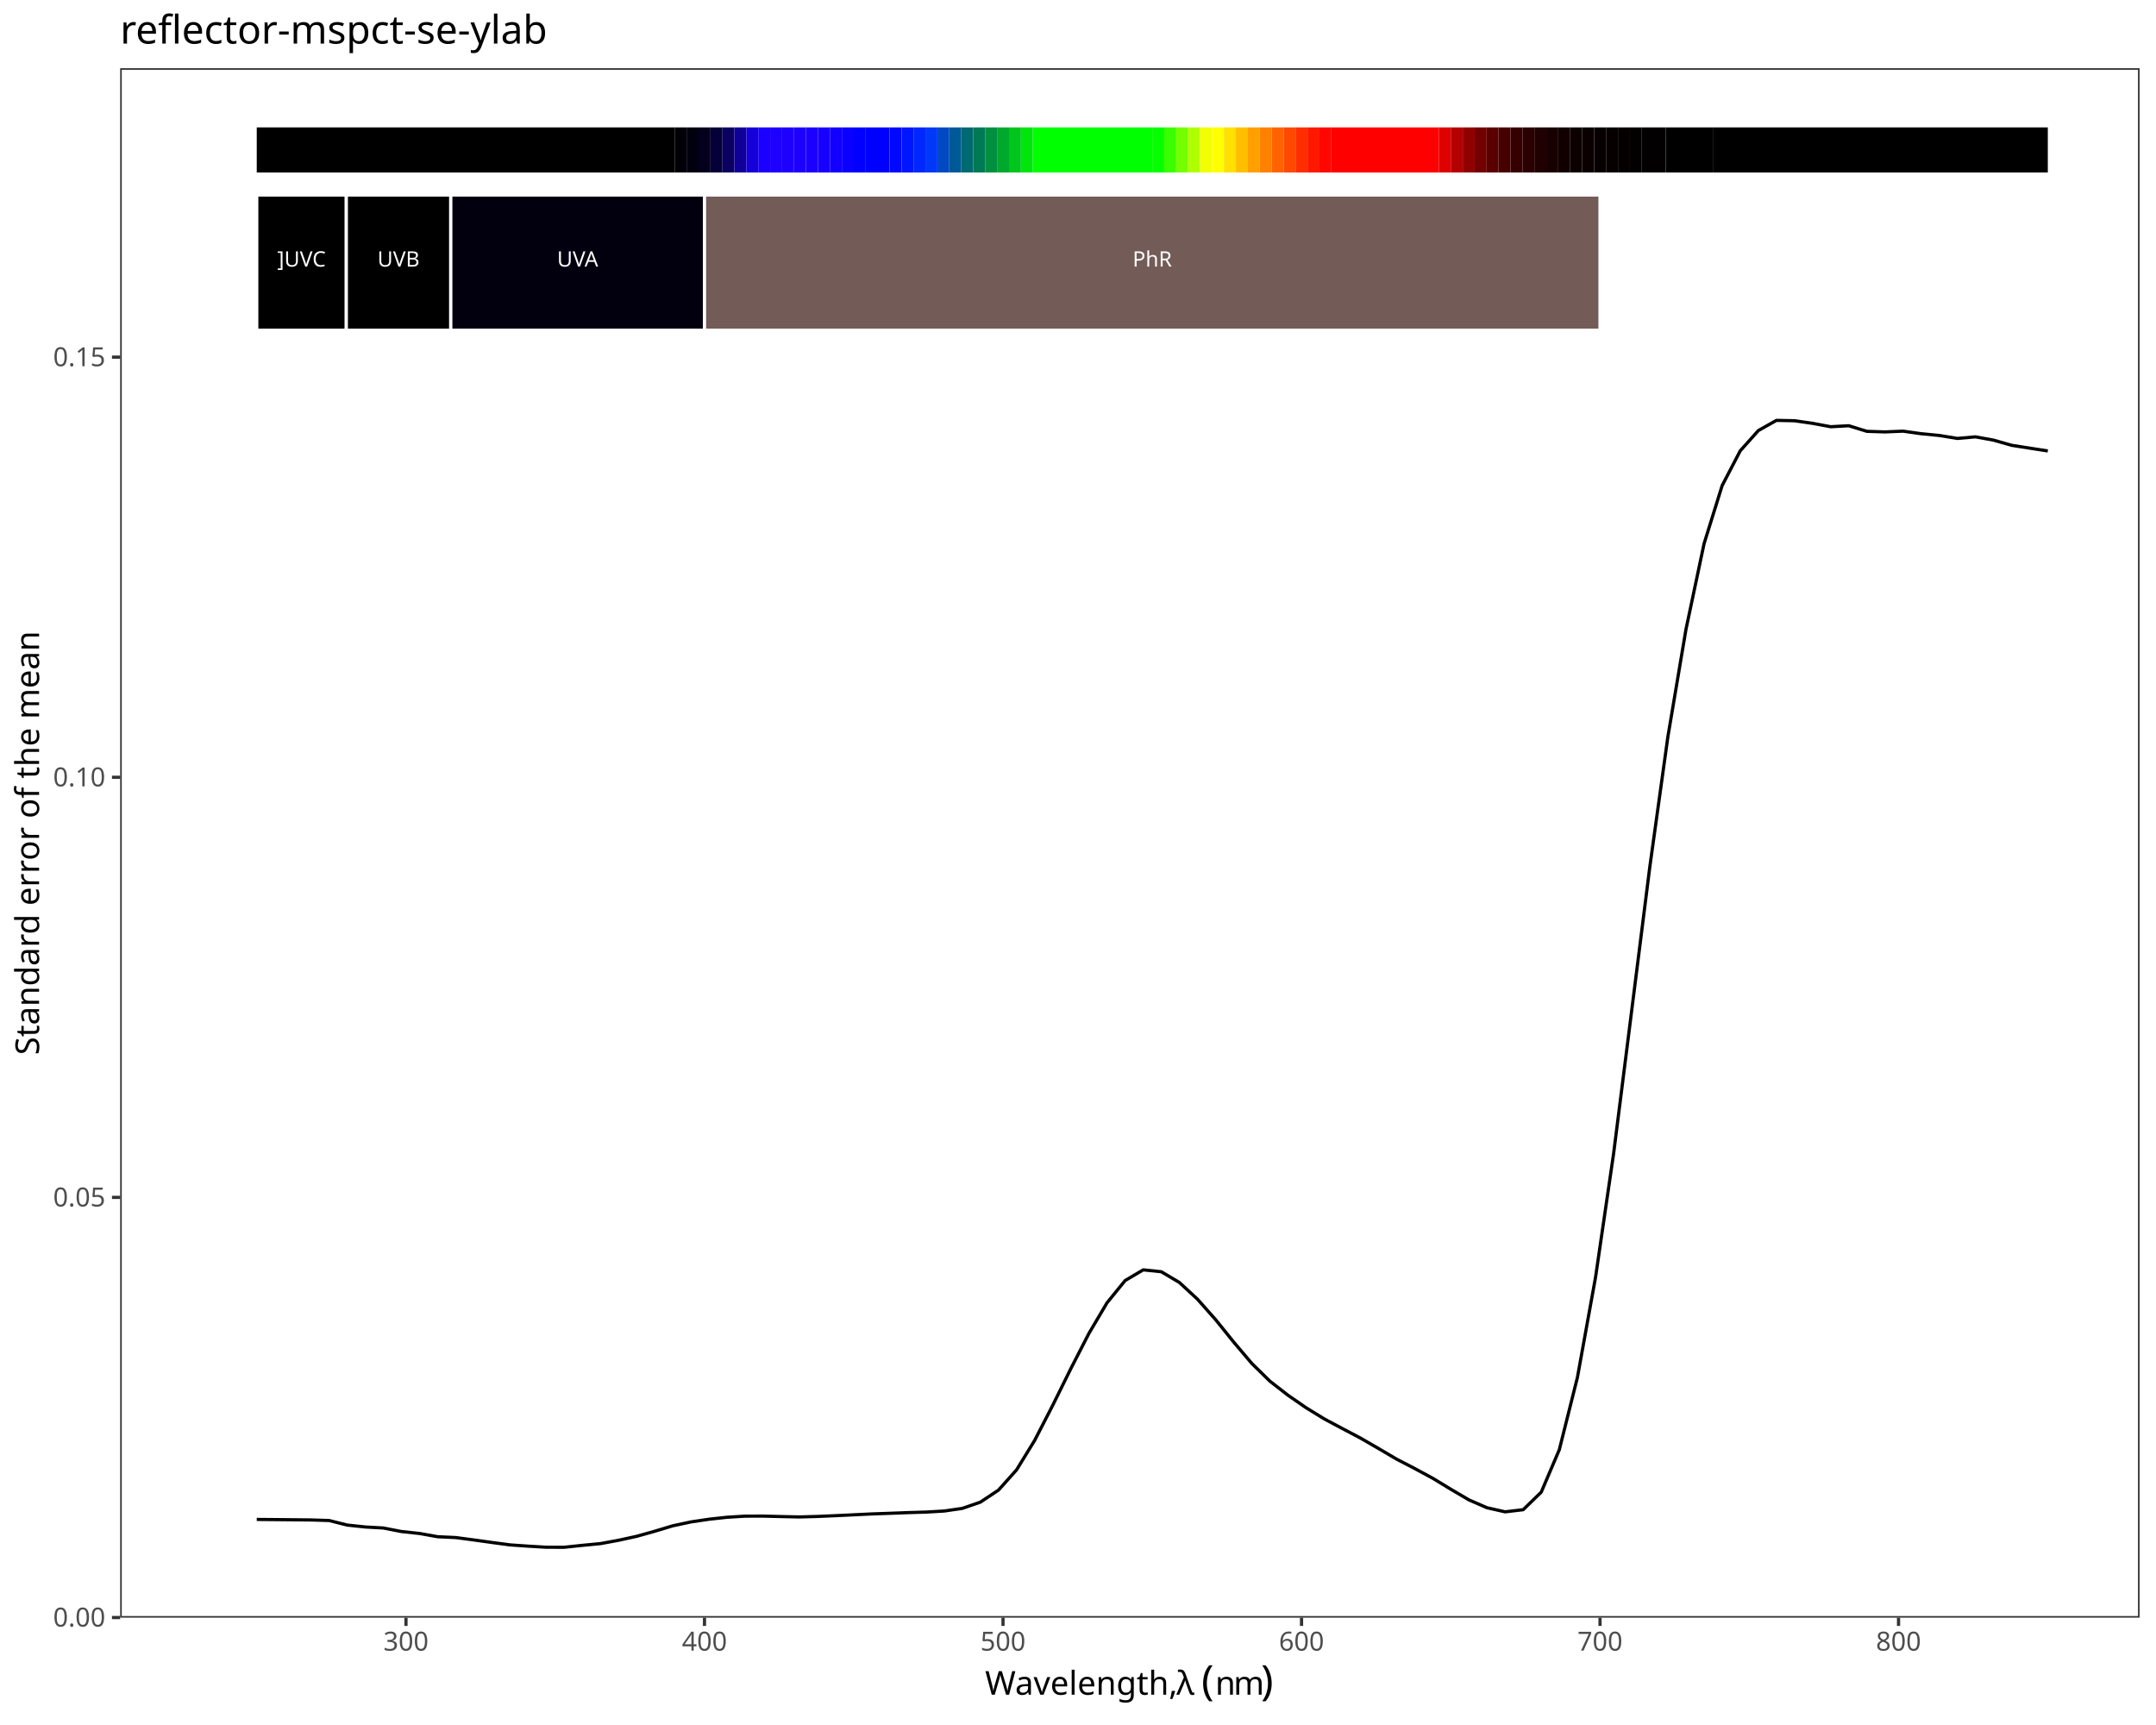
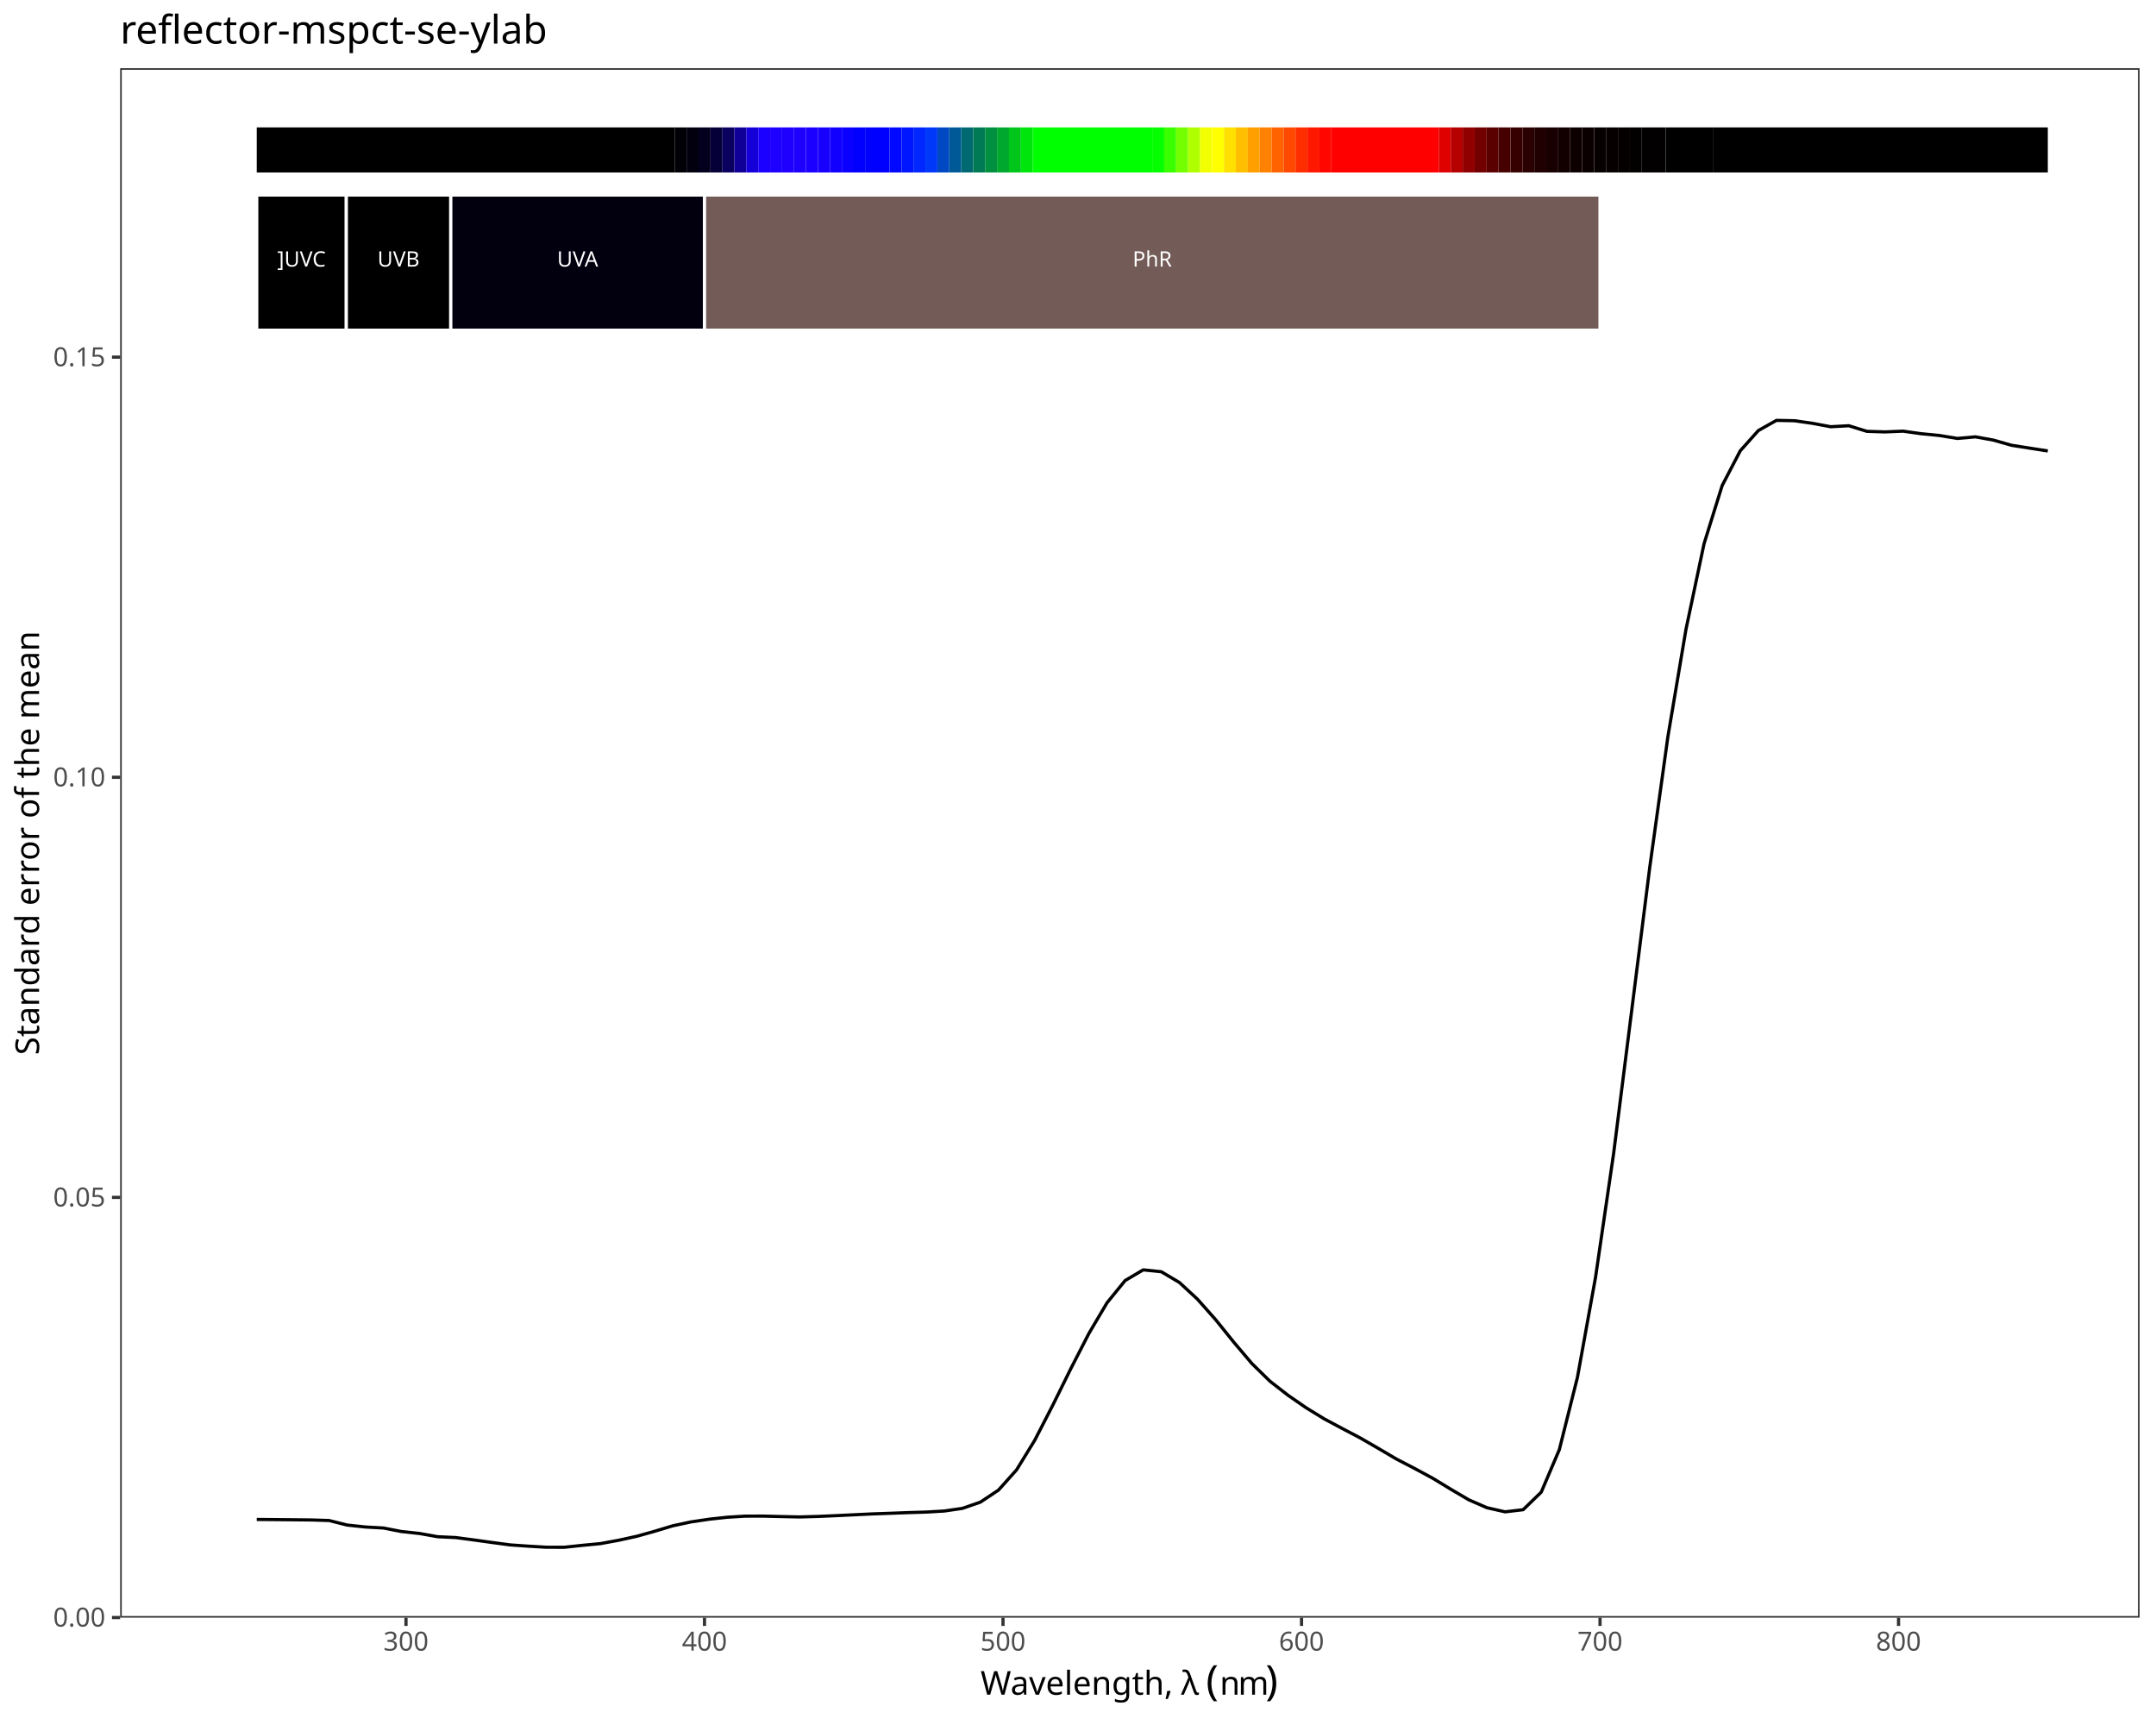
<svg xmlns="http://www.w3.org/2000/svg" class="svglite" data-engine-version="2.0" width="720.00pt" height="576.00pt" viewBox="0 0 720.00 576.00">
  <defs>
    <style type="text/css">
    .svglite line, .svglite polyline, .svglite polygon, .svglite path, .svglite rect, .svglite circle {
      fill: none;
      stroke: #000000;
      stroke-linecap: round;
      stroke-linejoin: round;
      stroke-miterlimit: 10.00;
    }
  </style>
  </defs>
  <rect width="100%" height="100%" style="stroke: none; fill: #FFFFFF;" />
  <defs>
    <clipPath id="cpMC4wMHw3MjAuMDB8MC4wMHw1NzYuMDA=">
      <rect x="0.00" y="0.00" width="720.00" height="576.00" />
    </clipPath>
  </defs>
  <g clip-path="url(#cpMC4wMHw3MjAuMDB8MC4wMHw1NzYuMDA=)">
    <rect x="0.00" y="0.00" width="720.00" height="576.00" style="stroke-width: 1.07; stroke: #FFFFFF; fill: #FFFFFF;" />
  </g>
  <defs>
    <clipPath id="cpNDAuMTN8NzE0LjUyfDIyLjc4fDU0MC4xNw==">
      <rect x="40.13" y="22.78" width="674.39" height="517.38" />
    </clipPath>
  </defs>
  <g clip-path="url(#cpNDAuMTN8NzE0LjUyfDIyLjc4fDU0MC4xNw==)">
    <rect x="40.13" y="22.78" width="674.39" height="517.38" style="stroke-width: 1.07; stroke: none; fill: #FFFFFF;" />
    <polyline points="85.74,507.36 91.78,507.41 97.82,507.47 103.87,507.53 109.91,507.72 115.95,509.24 121.99,509.88 128.03,510.22 134.07,511.40 140.12,512.05 146.16,513.13 152.20,513.41 158.24,514.21 164.28,515.05 170.32,515.86 176.37,516.28 182.41,516.64 188.45,516.65 194.49,516.01 200.53,515.43 206.57,514.32 212.62,512.99 218.66,511.30 224.70,509.48 230.74,508.19 236.78,507.29 242.82,506.63 248.87,506.26 254.91,506.25 260.95,506.40 266.99,506.53 273.03,506.36 279.07,506.10 285.12,505.81 291.16,505.52 297.20,505.31 303.24,505.08 309.28,504.90 315.32,504.55 321.37,503.67 327.41,501.58 333.45,497.56 339.49,490.80 345.53,480.96 351.57,469.23 357.62,456.98 363.66,445.22 369.70,435.01 375.74,427.59 381.78,424.02 387.82,424.65 393.87,428.24 399.91,433.83 405.95,440.64 411.99,448.13 418.03,455.26 424.07,461.18 430.12,465.89 436.16,470.06 442.20,473.77 448.24,476.99 454.28,480.16 460.32,483.65 466.37,487.21 472.41,490.34 478.45,493.60 484.49,497.27 490.53,500.82 496.57,503.45 502.62,504.82 508.66,504.11 514.70,498.25 520.74,484.06 526.78,459.95 532.82,426.58 538.87,385.17 544.91,337.42 550.95,289.52 556.99,246.03 563.03,210.17 569.07,181.56 575.12,162.13 581.16,150.53 587.20,143.77 593.24,140.37 599.28,140.49 605.32,141.36 611.37,142.49 617.41,142.16 623.45,144.03 629.49,144.22 635.53,143.97 641.57,144.82 647.62,145.41 653.66,146.40 659.70,145.87 665.74,146.97 671.78,148.69 677.82,149.64 683.87,150.58 " style="stroke-width: 1.07; stroke-linecap: butt;" />
    <rect x="85.74" y="42.54" width="139.56" height="15.05" style="stroke-width: 1.07; stroke: none; stroke-linecap: butt; stroke-linejoin: miter; fill: #000000;" />
    <rect x="225.30" y="42.54" width="3.99" height="15.05" style="stroke-width: 1.07; stroke: none; stroke-linecap: butt; stroke-linejoin: miter; fill: #010007;" />
    <rect x="229.29" y="42.54" width="3.99" height="15.05" style="stroke-width: 1.07; stroke: none; stroke-linecap: butt; stroke-linejoin: miter; fill: #02000F;" />
    <rect x="233.28" y="42.54" width="3.99" height="15.05" style="stroke-width: 1.07; stroke: none; stroke-linecap: butt; stroke-linejoin: miter; fill: #03001E;" />
    <rect x="237.27" y="42.54" width="3.99" height="15.05" style="stroke-width: 1.07; stroke: none; stroke-linecap: butt; stroke-linejoin: miter; fill: #060038;" />
    <rect x="241.25" y="42.54" width="3.99" height="15.05" style="stroke-width: 1.07; stroke: none; stroke-linecap: butt; stroke-linejoin: miter; fill: #0A0060;" />
    <rect x="245.24" y="42.54" width="3.99" height="15.05" style="stroke-width: 1.07; stroke: none; stroke-linecap: butt; stroke-linejoin: miter; fill: #100098;" />
    <rect x="249.23" y="42.54" width="3.99" height="15.05" style="stroke-width: 1.07; stroke: none; stroke-linecap: butt; stroke-linejoin: miter; fill: #1600D9;" />
    <rect x="253.22" y="42.54" width="3.99" height="15.05" style="stroke-width: 1.07; stroke: none; stroke-linecap: butt; stroke-linejoin: miter; fill: #1B00FF;" />
    <rect x="257.20" y="42.54" width="3.99" height="15.05" style="stroke-width: 1.07; stroke: none; stroke-linecap: butt; stroke-linejoin: miter; fill: #1D00FF;" />
    <rect x="261.19" y="42.54" width="3.99" height="15.05" style="stroke-width: 1.07; stroke: none; stroke-linecap: butt; stroke-linejoin: miter; fill: #1F00FF;" />
    <rect x="265.18" y="42.54" width="3.99" height="15.05" style="stroke-width: 1.07; stroke: none; stroke-linecap: butt; stroke-linejoin: miter; fill: #1E00FF;" />
    <rect x="269.17" y="42.54" width="3.99" height="15.05" style="stroke-width: 1.07; stroke: none; stroke-linecap: butt; stroke-linejoin: miter; fill: #1B00FF;" />
    <rect x="273.15" y="42.54" width="3.99" height="15.05" style="stroke-width: 1.07; stroke: none; stroke-linecap: butt; stroke-linejoin: miter; fill: #1800FF;" />
    <rect x="277.14" y="42.54" width="3.99" height="15.05" style="stroke-width: 1.07; stroke: none; stroke-linecap: butt; stroke-linejoin: miter; fill: #1200FF;" />
    <rect x="281.13" y="42.54" width="3.99" height="15.05" style="stroke-width: 1.07; stroke: none; stroke-linecap: butt; stroke-linejoin: miter; fill: #0A00FF;" />
    <rect x="285.12" y="42.54" width="3.99" height="15.05" style="stroke-width: 1.07; stroke: none; stroke-linecap: butt; stroke-linejoin: miter; fill: #0100FF;" />
    <rect x="289.10" y="42.54" width="7.98" height="15.05" style="stroke-width: 1.07; stroke: none; stroke-linecap: butt; stroke-linejoin: miter; fill: #0000FF;" />
    <rect x="297.08" y="42.54" width="3.99" height="15.05" style="stroke-width: 1.07; stroke: none; stroke-linecap: butt; stroke-linejoin: miter; fill: #0008FF;" />
    <rect x="301.07" y="42.54" width="3.99" height="15.05" style="stroke-width: 1.07; stroke: none; stroke-linecap: butt; stroke-linejoin: miter; fill: #0016FF;" />
    <rect x="305.05" y="42.54" width="3.99" height="15.05" style="stroke-width: 1.07; stroke: none; stroke-linecap: butt; stroke-linejoin: miter; fill: #0027FF;" />
    <rect x="309.04" y="42.54" width="3.99" height="15.05" style="stroke-width: 1.07; stroke: none; stroke-linecap: butt; stroke-linejoin: miter; fill: #0038F9;" />
    <rect x="313.03" y="42.54" width="3.99" height="15.05" style="stroke-width: 1.07; stroke: none; stroke-linecap: butt; stroke-linejoin: miter; fill: #0049C3;" />
    <rect x="317.02" y="42.54" width="3.99" height="15.05" style="stroke-width: 1.07; stroke: none; stroke-linecap: butt; stroke-linejoin: miter; fill: #005997;" />
    <rect x="321.00" y="42.54" width="3.99" height="15.05" style="stroke-width: 1.07; stroke: none; stroke-linecap: butt; stroke-linejoin: miter; fill: #006972;" />
    <rect x="324.99" y="42.54" width="3.99" height="15.05" style="stroke-width: 1.07; stroke: none; stroke-linecap: butt; stroke-linejoin: miter; fill: #007A55;" />
    <rect x="328.98" y="42.54" width="3.99" height="15.05" style="stroke-width: 1.07; stroke: none; stroke-linecap: butt; stroke-linejoin: miter; fill: #009040;" />
    <rect x="332.97" y="42.54" width="3.99" height="15.05" style="stroke-width: 1.07; stroke: none; stroke-linecap: butt; stroke-linejoin: miter; fill: #00A92E;" />
    <rect x="336.95" y="42.54" width="3.99" height="15.05" style="stroke-width: 1.07; stroke: none; stroke-linecap: butt; stroke-linejoin: miter; fill: #00C61C;" />
    <rect x="340.94" y="42.54" width="3.99" height="15.05" style="stroke-width: 1.07; stroke: none; stroke-linecap: butt; stroke-linejoin: miter; fill: #00E60C;" />
    <rect x="344.93" y="42.54" width="39.88" height="15.05" style="stroke-width: 1.07; stroke: none; stroke-linecap: butt; stroke-linejoin: miter; fill: #00FF00;" />
    <rect x="384.80" y="42.54" width="3.99" height="15.05" style="stroke-width: 1.07; stroke: none; stroke-linecap: butt; stroke-linejoin: miter; fill: #06FF00;" />
    <rect x="388.79" y="42.54" width="3.99" height="15.05" style="stroke-width: 1.07; stroke: none; stroke-linecap: butt; stroke-linejoin: miter; fill: #3AFF00;" />
    <rect x="392.78" y="42.54" width="3.99" height="15.05" style="stroke-width: 1.07; stroke: none; stroke-linecap: butt; stroke-linejoin: miter; fill: #74FF00;" />
    <rect x="396.77" y="42.54" width="3.99" height="15.05" style="stroke-width: 1.07; stroke: none; stroke-linecap: butt; stroke-linejoin: miter; fill: #B0FF00;" />
    <rect x="400.75" y="42.54" width="3.99" height="15.05" style="stroke-width: 1.07; stroke: none; stroke-linecap: butt; stroke-linejoin: miter; fill: #F2FF00;" />
    <rect x="404.74" y="42.54" width="3.99" height="15.05" style="stroke-width: 1.07; stroke: none; stroke-linecap: butt; stroke-linejoin: miter; fill: #FFFF00;" />
    <rect x="408.73" y="42.54" width="3.99" height="15.05" style="stroke-width: 1.07; stroke: none; stroke-linecap: butt; stroke-linejoin: miter; fill: #FFE000;" />
    <rect x="412.72" y="42.54" width="3.99" height="15.05" style="stroke-width: 1.07; stroke: none; stroke-linecap: butt; stroke-linejoin: miter; fill: #FFBF00;" />
    <rect x="416.70" y="42.54" width="3.99" height="15.05" style="stroke-width: 1.07; stroke: none; stroke-linecap: butt; stroke-linejoin: miter; fill: #FF9F00;" />
    <rect x="420.69" y="42.54" width="3.99" height="15.05" style="stroke-width: 1.07; stroke: none; stroke-linecap: butt; stroke-linejoin: miter; fill: #FF8100;" />
    <rect x="424.68" y="42.54" width="3.99" height="15.05" style="stroke-width: 1.07; stroke: none; stroke-linecap: butt; stroke-linejoin: miter; fill: #FF6300;" />
    <rect x="428.67" y="42.54" width="3.99" height="15.05" style="stroke-width: 1.07; stroke: none; stroke-linecap: butt; stroke-linejoin: miter; fill: #FF4800;" />
    <rect x="432.65" y="42.54" width="3.99" height="15.05" style="stroke-width: 1.07; stroke: none; stroke-linecap: butt; stroke-linejoin: miter; fill: #FF2E00;" />
    <rect x="436.64" y="42.54" width="3.99" height="15.05" style="stroke-width: 1.07; stroke: none; stroke-linecap: butt; stroke-linejoin: miter; fill: #FF1800;" />
    <rect x="440.63" y="42.54" width="3.99" height="15.05" style="stroke-width: 1.07; stroke: none; stroke-linecap: butt; stroke-linejoin: miter; fill: #FF0700;" />
    <rect x="444.62" y="42.54" width="35.89" height="15.05" style="stroke-width: 1.07; stroke: none; stroke-linecap: butt; stroke-linejoin: miter; fill: #FF0000;" />
    <rect x="480.50" y="42.54" width="3.99" height="15.05" style="stroke-width: 1.07; stroke: none; stroke-linecap: butt; stroke-linejoin: miter; fill: #DF0000;" />
    <rect x="484.49" y="42.54" width="3.99" height="15.05" style="stroke-width: 1.07; stroke: none; stroke-linecap: butt; stroke-linejoin: miter; fill: #B50000;" />
    <rect x="488.48" y="42.54" width="3.99" height="15.05" style="stroke-width: 1.07; stroke: none; stroke-linecap: butt; stroke-linejoin: miter; fill: #910000;" />
    <rect x="492.47" y="42.54" width="3.99" height="15.05" style="stroke-width: 1.07; stroke: none; stroke-linecap: butt; stroke-linejoin: miter; fill: #730000;" />
    <rect x="496.45" y="42.54" width="3.99" height="15.05" style="stroke-width: 1.07; stroke: none; stroke-linecap: butt; stroke-linejoin: miter; fill: #5B0000;" />
    <rect x="500.44" y="42.54" width="3.99" height="15.05" style="stroke-width: 1.07; stroke: none; stroke-linecap: butt; stroke-linejoin: miter; fill: #470000;" />
    <rect x="504.43" y="42.54" width="3.99" height="15.05" style="stroke-width: 1.07; stroke: none; stroke-linecap: butt; stroke-linejoin: miter; fill: #370000;" />
    <rect x="508.42" y="42.54" width="3.99" height="15.05" style="stroke-width: 1.07; stroke: none; stroke-linecap: butt; stroke-linejoin: miter; fill: #2A0000;" />
    <rect x="512.40" y="42.54" width="3.99" height="15.05" style="stroke-width: 1.07; stroke: none; stroke-linecap: butt; stroke-linejoin: miter; fill: #200000;" />
    <rect x="516.39" y="42.54" width="3.99" height="15.05" style="stroke-width: 1.07; stroke: none; stroke-linecap: butt; stroke-linejoin: miter; fill: #180000;" />
    <rect x="520.38" y="42.54" width="3.99" height="15.05" style="stroke-width: 1.07; stroke: none; stroke-linecap: butt; stroke-linejoin: miter; fill: #120000;" />
    <rect x="524.37" y="42.54" width="3.99" height="15.05" style="stroke-width: 1.07; stroke: none; stroke-linecap: butt; stroke-linejoin: miter; fill: #0D0000;" />
    <rect x="528.35" y="42.54" width="3.99" height="15.05" style="stroke-width: 1.07; stroke: none; stroke-linecap: butt; stroke-linejoin: miter; fill: #0A0000;" />
    <rect x="532.34" y="42.54" width="3.99" height="15.05" style="stroke-width: 1.07; stroke: none; stroke-linecap: butt; stroke-linejoin: miter; fill: #070000;" />
    <rect x="536.33" y="42.54" width="3.99" height="15.05" style="stroke-width: 1.07; stroke: none; stroke-linecap: butt; stroke-linejoin: miter; fill: #060000;" />
    <rect x="540.32" y="42.54" width="3.99" height="15.05" style="stroke-width: 1.07; stroke: none; stroke-linecap: butt; stroke-linejoin: miter; fill: #040000;" />
    <rect x="544.30" y="42.54" width="3.99" height="15.05" style="stroke-width: 1.07; stroke: none; stroke-linecap: butt; stroke-linejoin: miter; fill: #030000;" />
    <rect x="548.29" y="42.54" width="7.98" height="15.05" style="stroke-width: 1.07; stroke: none; stroke-linecap: butt; stroke-linejoin: miter; fill: #020000;" />
    <rect x="556.27" y="42.54" width="15.95" height="15.05" style="stroke-width: 1.07; stroke: none; stroke-linecap: butt; stroke-linejoin: miter; fill: #010000;" />
    <rect x="572.22" y="42.54" width="111.65" height="15.05" style="stroke-width: 1.07; stroke: none; stroke-linecap: butt; stroke-linejoin: miter; fill: #000000;" />
    <rect x="85.74" y="65.11" width="29.91" height="45.15" style="stroke-width: 1.07; stroke: #FFFFFF; stroke-linecap: butt; stroke-linejoin: miter; fill: #000000;" />
    <rect x="115.65" y="65.11" width="34.89" height="45.15" style="stroke-width: 1.07; stroke: #FFFFFF; stroke-linecap: butt; stroke-linejoin: miter; fill: #000000;" />
    <rect x="150.54" y="65.11" width="84.73" height="45.15" style="stroke-width: 1.07; stroke: #FFFFFF; stroke-linecap: butt; stroke-linejoin: miter; fill: #02000F;" />
    <rect x="235.27" y="65.11" width="299.06" height="45.15" style="stroke-width: 1.07; stroke: #FFFFFF; stroke-linecap: butt; stroke-linejoin: miter; fill: #735B57;" />
    <text x="100.69" y="89.01" text-anchor="middle" style="font-size: 7.11px; fill: #FFFFFF; font-family: sans;" textLength="17.00px" lengthAdjust="spacingAndGlyphs">]UVC</text>
    <text x="133.09" y="89.01" text-anchor="middle" style="font-size: 7.11px; fill: #FFFFFF; font-family: sans;" textLength="14.63px" lengthAdjust="spacingAndGlyphs">UVB</text>
    <text x="192.90" y="89.01" text-anchor="middle" style="font-size: 7.11px; fill: #FFFFFF; font-family: sans;" textLength="14.63px" lengthAdjust="spacingAndGlyphs">UVA</text>
    <text x="384.80" y="89.01" text-anchor="middle" style="font-size: 7.11px; fill: #FFFFFF; font-family: sans;" textLength="13.84px" lengthAdjust="spacingAndGlyphs">PhR</text>
    <rect x="40.13" y="22.78" width="674.39" height="517.38" style="stroke-width: 1.07; stroke: #333333;" />
  </g>
  <g clip-path="url(#cpMC4wMHw3MjAuMDB8MC4wMHw1NzYuMDA=)">
    <text x="35.20" y="543.13" text-anchor="end" style="font-size: 8.80px; fill: #4D4D4D; font-family: sans;" textLength="17.13px" lengthAdjust="spacingAndGlyphs">0.00</text>
    <text x="35.20" y="402.85" text-anchor="end" style="font-size: 8.80px; fill: #4D4D4D; font-family: sans;" textLength="17.13px" lengthAdjust="spacingAndGlyphs">0.05</text>
    <text x="35.20" y="262.57" text-anchor="end" style="font-size: 8.80px; fill: #4D4D4D; font-family: sans;" textLength="17.13px" lengthAdjust="spacingAndGlyphs">0.10</text>
    <text x="35.20" y="122.28" text-anchor="end" style="font-size: 8.80px; fill: #4D4D4D; font-family: sans;" textLength="17.13px" lengthAdjust="spacingAndGlyphs">0.15</text>
    <polyline points="37.39,540.11 40.13,540.11 " style="stroke-width: 1.07; stroke: #333333; stroke-linecap: butt;" />
    <polyline points="37.39,399.82 40.13,399.82 " style="stroke-width: 1.07; stroke: #333333; stroke-linecap: butt;" />
    <polyline points="37.39,259.54 40.13,259.54 " style="stroke-width: 1.07; stroke: #333333; stroke-linecap: butt;" />
    <polyline points="37.39,119.25 40.13,119.25 " style="stroke-width: 1.07; stroke: #333333; stroke-linecap: butt;" />
    <polyline points="135.58,542.91 135.58,540.17 " style="stroke-width: 1.07; stroke: #333333; stroke-linecap: butt;" />
    <polyline points="235.27,542.91 235.27,540.17 " style="stroke-width: 1.07; stroke: #333333; stroke-linecap: butt;" />
    <polyline points="334.96,542.91 334.96,540.17 " style="stroke-width: 1.07; stroke: #333333; stroke-linecap: butt;" />
    <polyline points="434.65,542.91 434.65,540.17 " style="stroke-width: 1.07; stroke: #333333; stroke-linecap: butt;" />
    <polyline points="534.33,542.91 534.33,540.17 " style="stroke-width: 1.07; stroke: #333333; stroke-linecap: butt;" />
    <polyline points="634.02,542.91 634.02,540.17 " style="stroke-width: 1.07; stroke: #333333; stroke-linecap: butt;" />
    <text x="135.58" y="551.16" text-anchor="middle" style="font-size: 8.80px; fill: #4D4D4D; font-family: sans;" textLength="14.68px" lengthAdjust="spacingAndGlyphs">300</text>
    <text x="235.27" y="551.16" text-anchor="middle" style="font-size: 8.80px; fill: #4D4D4D; font-family: sans;" textLength="14.68px" lengthAdjust="spacingAndGlyphs">400</text>
    <text x="334.96" y="551.16" text-anchor="middle" style="font-size: 8.80px; fill: #4D4D4D; font-family: sans;" textLength="14.68px" lengthAdjust="spacingAndGlyphs">500</text>
    <text x="434.65" y="551.16" text-anchor="middle" style="font-size: 8.80px; fill: #4D4D4D; font-family: sans;" textLength="14.68px" lengthAdjust="spacingAndGlyphs">600</text>
    <text x="534.33" y="551.16" text-anchor="middle" style="font-size: 8.80px; fill: #4D4D4D; font-family: sans;" textLength="14.68px" lengthAdjust="spacingAndGlyphs">700</text>
    <text x="634.02" y="551.16" text-anchor="middle" style="font-size: 8.80px; fill: #4D4D4D; font-family: sans;" textLength="14.68px" lengthAdjust="spacingAndGlyphs">800</text>
-     <text x="328.98" y="565.89" style="font-size: 11.00px; font-family: sans;" textLength="61.15px" lengthAdjust="spacingAndGlyphs">Wavelength,</text>
-     <text x="390.13" y="565.89" style="font-size: 11.00px; font-family: sans;" textLength="2.75px" lengthAdjust="spacingAndGlyphs"> </text>
-     <text x="392.88" y="565.89" style="font-size: 11.00px; font-family: sans;" textLength="5.60px" lengthAdjust="spacingAndGlyphs">λ</text>
-     <text x="398.49" y="565.89" style="font-size: 11.00px; font-family: sans;" textLength="2.75px" lengthAdjust="spacingAndGlyphs"> </text>
-     <text x="401.24" y="565.89" style="font-size: 13.75px; font-family: sans;" textLength="4.58px" lengthAdjust="spacingAndGlyphs">(</text>
-     <text x="405.82" y="565.89" style="font-size: 11.00px; font-family: sans;" textLength="6.12px" lengthAdjust="spacingAndGlyphs">n</text>
-     <text x="411.93" y="565.89" style="font-size: 11.00px; font-family: sans;" textLength="9.17px" lengthAdjust="spacingAndGlyphs">m</text>
-     <text x="421.10" y="565.89" style="font-size: 13.75px; font-family: sans;" textLength="4.57px" lengthAdjust="spacingAndGlyphs">)</text>
+     <text x="327.45" y="565.89" style="font-size: 11.00px; font-family: sans;" textLength="64.20px" lengthAdjust="spacingAndGlyphs">Wavelength, </text>
+     <text x="391.66" y="565.89" style="font-size: 11.00px; font-family: sans;" textLength="2.75px" lengthAdjust="spacingAndGlyphs"> </text>
+     <text x="394.41" y="565.89" style="font-size: 11.00px; font-family: sans;" textLength="5.60px" lengthAdjust="spacingAndGlyphs">λ</text>
+     <text x="400.01" y="565.89" style="font-size: 11.00px; font-family: sans;" textLength="2.75px" lengthAdjust="spacingAndGlyphs"> </text>
+     <text x="402.77" y="565.89" style="font-size: 13.75px; font-family: sans;" textLength="4.58px" lengthAdjust="spacingAndGlyphs">(</text>
+     <text x="407.34" y="565.89" style="font-size: 11.00px; font-family: sans;" textLength="6.12px" lengthAdjust="spacingAndGlyphs">n</text>
+     <text x="413.46" y="565.89" style="font-size: 11.00px; font-family: sans;" textLength="9.17px" lengthAdjust="spacingAndGlyphs">m</text>
+     <text x="422.63" y="565.89" style="font-size: 13.75px; font-family: sans;" textLength="4.57px" lengthAdjust="spacingAndGlyphs">)</text>
    <text transform="translate(13.05,281.48) rotate(-90)" text-anchor="middle" style="font-size: 11.00px; font-family: sans;" textLength="132.09px" lengthAdjust="spacingAndGlyphs">Standard error of the mean</text>
    <text x="40.13" y="14.56" style="font-size: 13.20px; font-family: sans;" textLength="134.26px" lengthAdjust="spacingAndGlyphs">reflector-mspct-se-ylab</text>
  </g>
</svg>
